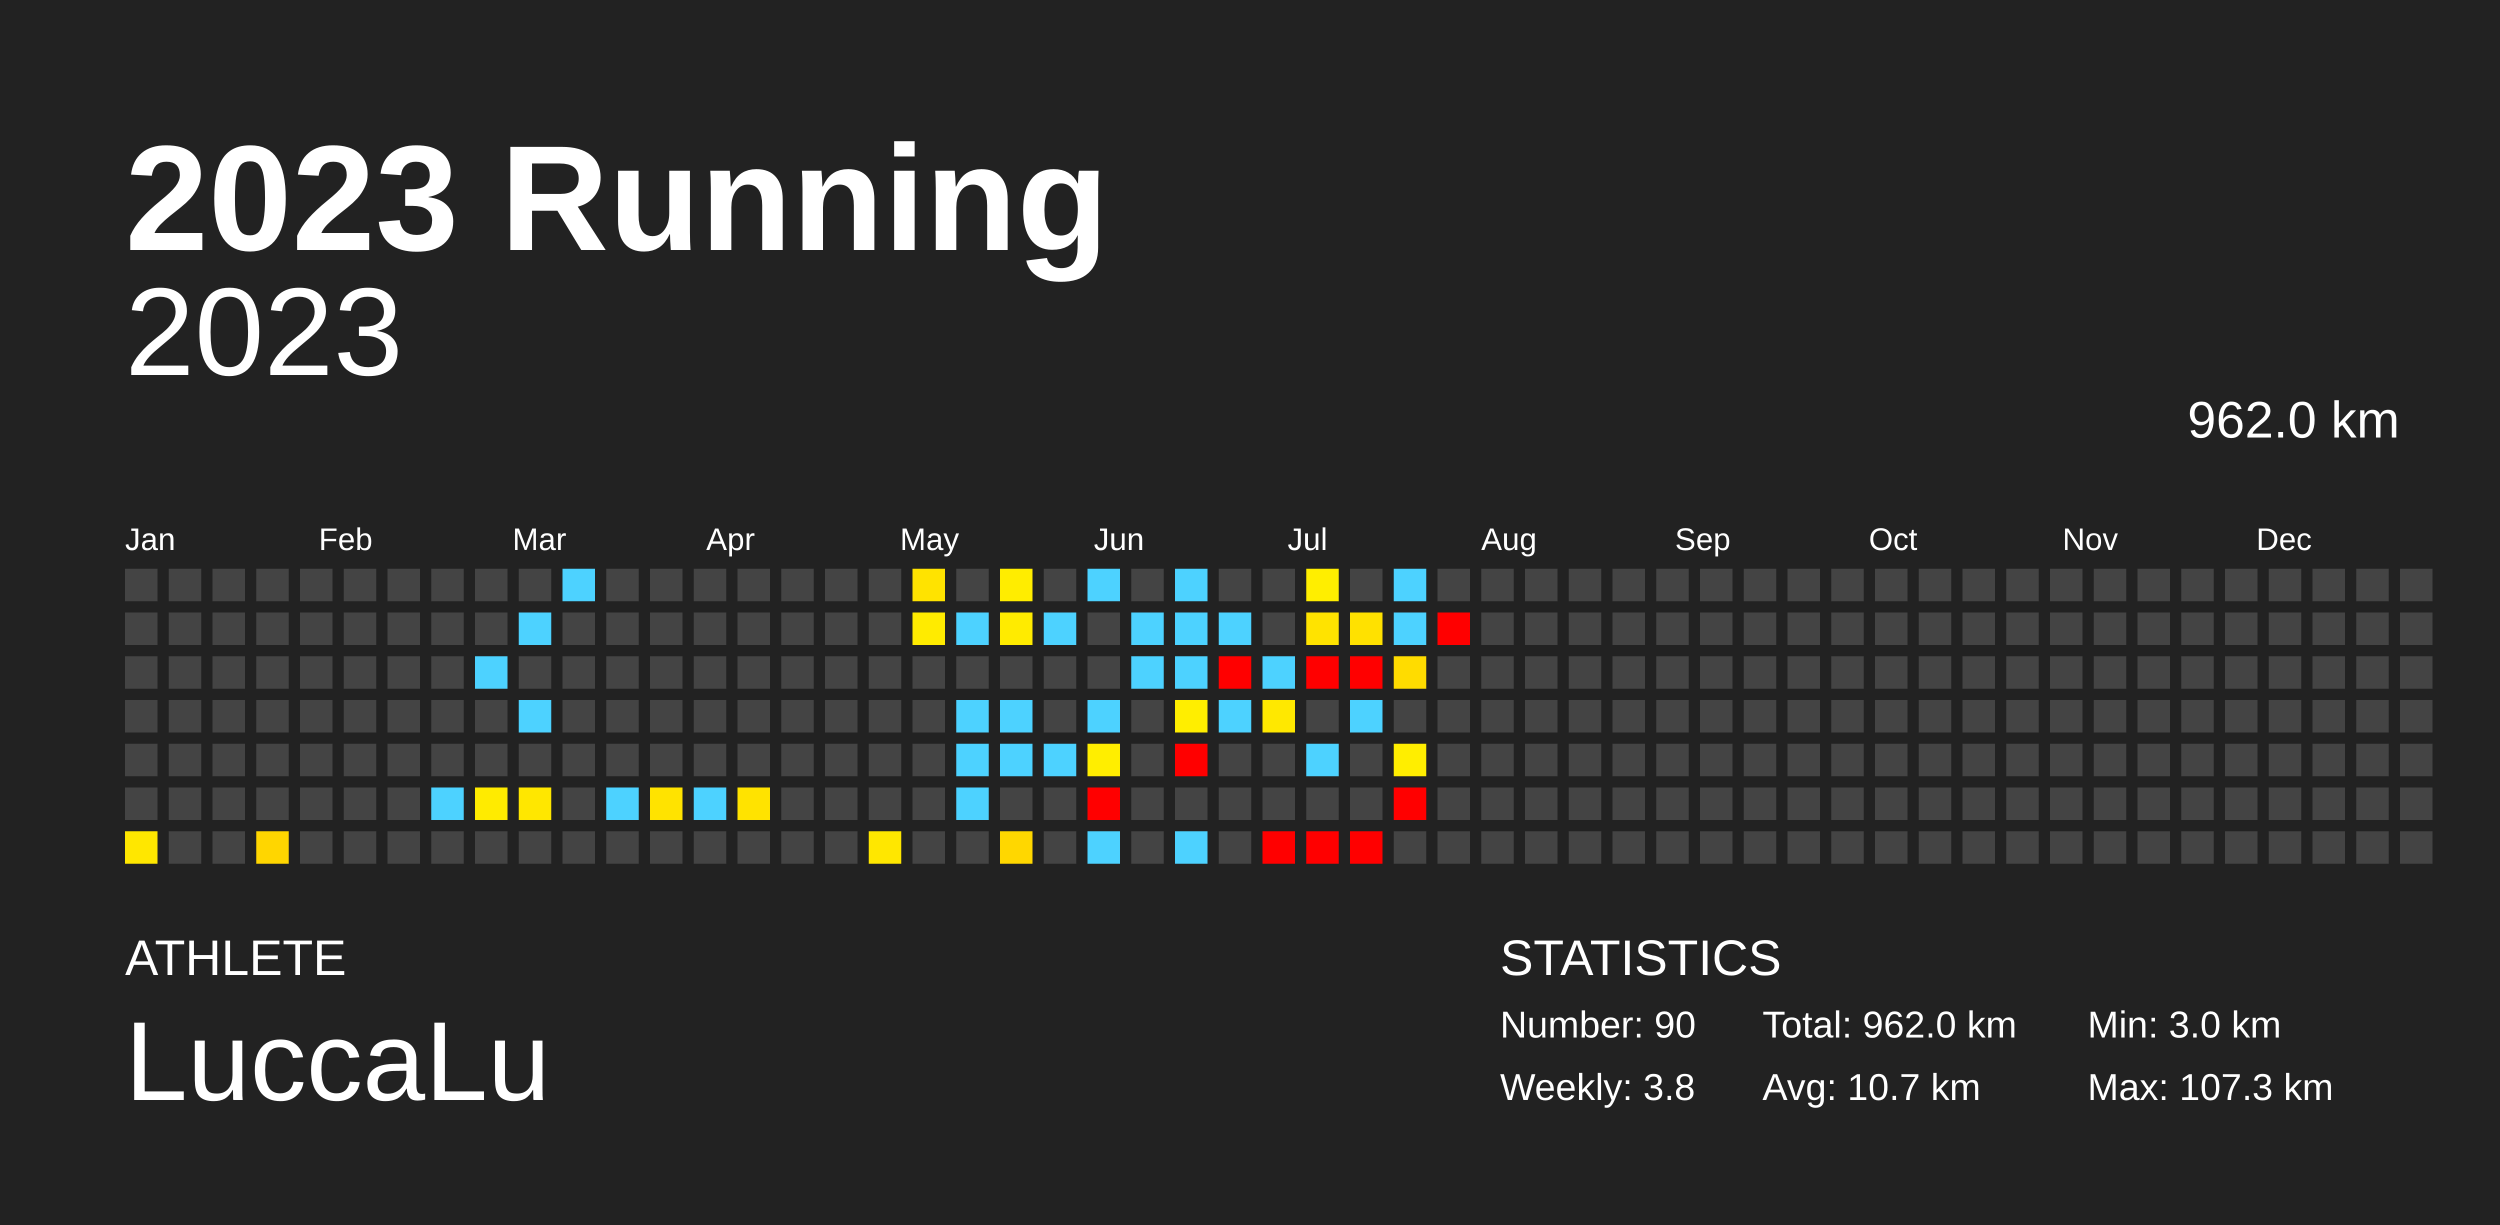
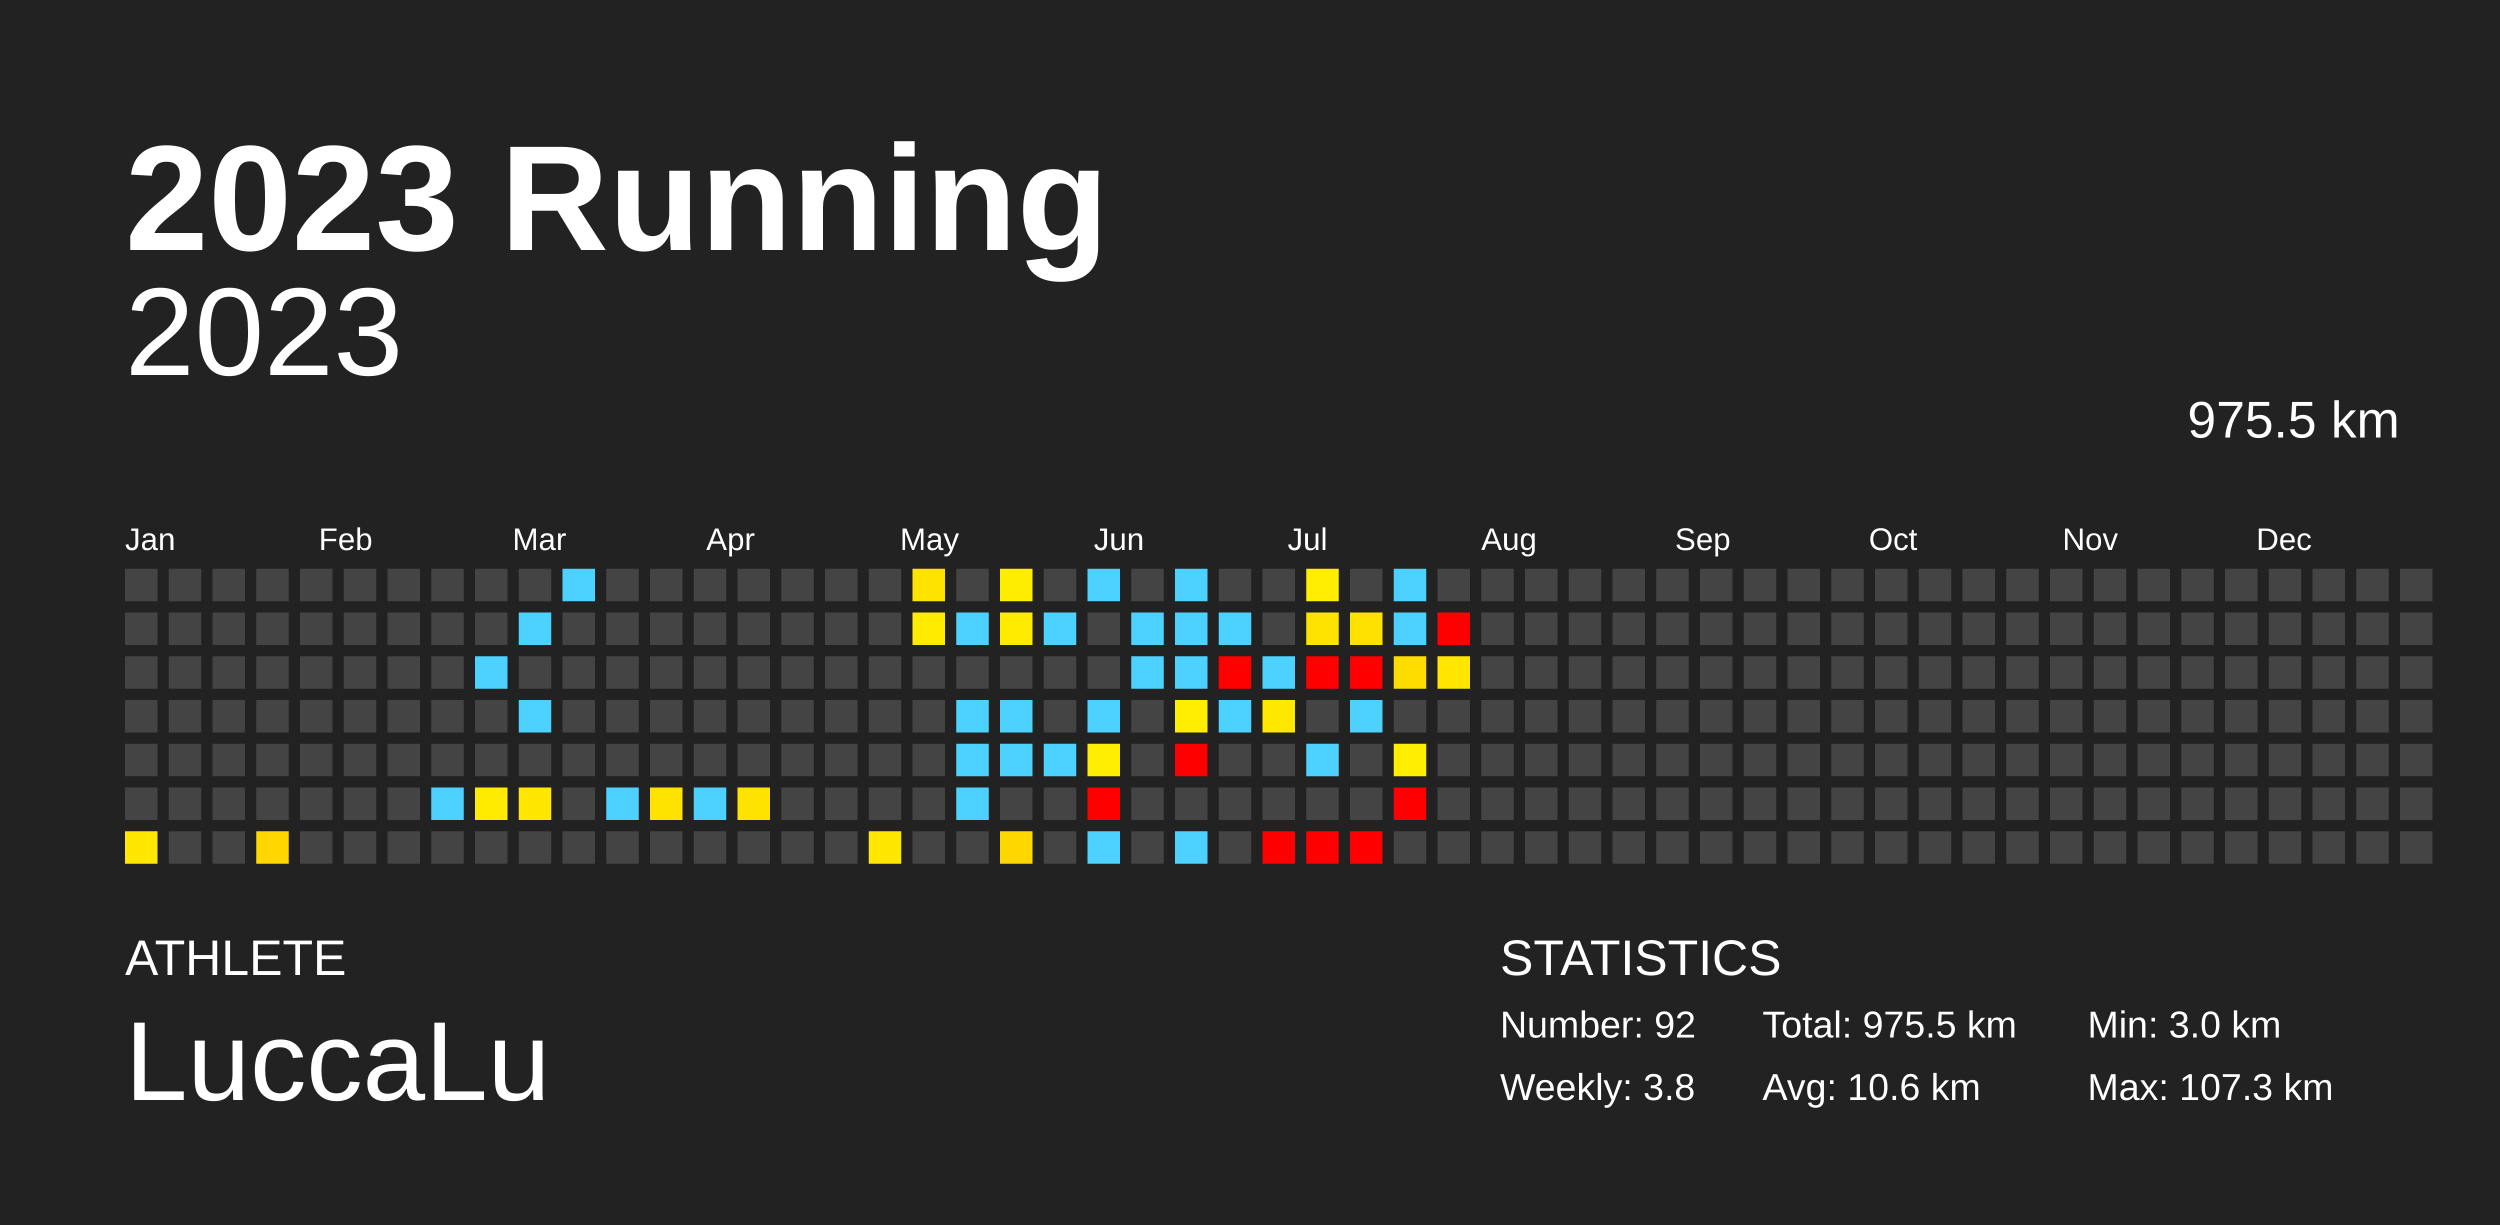
<svg xmlns="http://www.w3.org/2000/svg" baseProfile="full" height="98mm" version="1.1" viewBox="0,0,200,98" width="200mm">
  <defs />
  <rect fill="#222222" height="98" width="200" x="0" y="0" />
  <text fill="#FFFFFF" style="font-size:12px; font-family:Arial; font-weight:bold;" x="10" y="20">2023 Running</text>
  <text fill="#FFFFFF" style="font-size:4px; font-family:Arial" x="10" y="78">ATHLETE</text>
  <text fill="#FFFFFF" style="font-size:9px; font-family:Arial" x="10" y="88">LuccaLu</text>
  <text fill="#FFFFFF" style="font-size:4px; font-family:Arial" x="120" y="78">STATISTICS</text>
-   <text fill="#FFFFFF" style="font-size:3px; font-family:Arial" x="120" y="83">Number: 90</text>
+   <text fill="#FFFFFF" style="font-size:3px; font-family:Arial" x="120" y="83">Number: 92</text>
  <text fill="#FFFFFF" style="font-size:3px; font-family:Arial" x="120" y="88">Weekly: 3.8</text>
-   <text fill="#FFFFFF" style="font-size:3px; font-family:Arial" x="141" y="83">Total: 962.0 km</text>
-   <text fill="#FFFFFF" style="font-size:3px; font-family:Arial" x="141" y="88">Avg: 10.7 km</text>
+   <text fill="#FFFFFF" style="font-size:3px; font-family:Arial" x="141" y="83">Total: 975.5 km</text>
+   <text fill="#FFFFFF" style="font-size:3px; font-family:Arial" x="141" y="88">Avg: 10.6 km</text>
  <text fill="#FFFFFF" style="font-size:3px; font-family:Arial" x="167" y="83">Min: 3.0 km</text>
  <text fill="#FFFFFF" style="font-size:3px; font-family:Arial" x="167" y="88">Max: 107.3 km</text>
  <text alignment-baseline="hanging" fill="#FFFFFF" style="font-size:10.0px; font-family:Arial;" x="10" y="30">2023</text>
-   <text alignment-baseline="hanging" fill="#FFFFFF" style="font-size:4.125px; font-family:Arial;" x="175" y="35">962.0 km</text>
+   <text alignment-baseline="hanging" fill="#FFFFFF" style="font-size:4.125px; font-family:Arial;" x="175" y="35">975.5 km</text>
  <text fill="#FFFFFF" style="font-size:2.5px; font-family:Arial" x="10.0" y="44">Jan</text>
  <text fill="#FFFFFF" style="font-size:2.5px; font-family:Arial" x="25.5" y="44">Feb</text>
  <text fill="#FFFFFF" style="font-size:2.5px; font-family:Arial" x="41.0" y="44">Mar</text>
  <text fill="#FFFFFF" style="font-size:2.5px; font-family:Arial" x="56.5" y="44">Apr</text>
  <text fill="#FFFFFF" style="font-size:2.5px; font-family:Arial" x="72.0" y="44">May</text>
  <text fill="#FFFFFF" style="font-size:2.5px; font-family:Arial" x="87.5" y="44">Jun</text>
  <text fill="#FFFFFF" style="font-size:2.5px; font-family:Arial" x="103.0" y="44">Jul</text>
  <text fill="#FFFFFF" style="font-size:2.5px; font-family:Arial" x="118.5" y="44">Aug</text>
  <text fill="#FFFFFF" style="font-size:2.5px; font-family:Arial" x="134.0" y="44">Sep</text>
  <text fill="#FFFFFF" style="font-size:2.5px; font-family:Arial" x="149.5" y="44">Oct</text>
  <text fill="#FFFFFF" style="font-size:2.5px; font-family:Arial" x="165.0" y="44">Nov</text>
  <text fill="#FFFFFF" style="font-size:2.5px; font-family:Arial" x="180.5" y="44">Dec</text>
  <rect fill="#444444" height="2.6" width="2.6" x="10.0" y="45.5" />
  <rect fill="#444444" height="2.6" width="2.6" x="10.0" y="49.0" />
  <rect fill="#444444" height="2.6" width="2.6" x="10.0" y="52.5" />
  <rect fill="#444444" height="2.6" width="2.6" x="10.0" y="56.0" />
  <rect fill="#444444" height="2.6" width="2.6" x="10.0" y="59.5" />
  <rect fill="#444444" height="2.6" width="2.6" x="10.0" y="63.0" />
  <rect fill="#ffe700" height="2.6" width="2.6" x="10.0" y="66.5" />
  <rect fill="#444444" height="2.6" width="2.6" x="13.5" y="45.5" />
  <rect fill="#444444" height="2.6" width="2.6" x="13.5" y="49.0" />
  <rect fill="#444444" height="2.6" width="2.6" x="13.5" y="52.5" />
  <rect fill="#444444" height="2.6" width="2.6" x="13.5" y="56.0" />
  <rect fill="#444444" height="2.6" width="2.6" x="13.5" y="59.5" />
  <rect fill="#444444" height="2.6" width="2.6" x="13.5" y="63.0" />
  <rect fill="#444444" height="2.6" width="2.6" x="13.5" y="66.5" />
  <rect fill="#444444" height="2.6" width="2.6" x="17.0" y="45.5" />
  <rect fill="#444444" height="2.6" width="2.6" x="17.0" y="49.0" />
  <rect fill="#444444" height="2.6" width="2.6" x="17.0" y="52.5" />
  <rect fill="#444444" height="2.6" width="2.6" x="17.0" y="56.0" />
  <rect fill="#444444" height="2.6" width="2.6" x="17.0" y="59.5" />
  <rect fill="#444444" height="2.6" width="2.6" x="17.0" y="63.0" />
  <rect fill="#444444" height="2.6" width="2.6" x="17.0" y="66.5" />
  <rect fill="#444444" height="2.6" width="2.6" x="20.5" y="45.5" />
  <rect fill="#444444" height="2.6" width="2.6" x="20.5" y="49.0" />
  <rect fill="#444444" height="2.6" width="2.6" x="20.5" y="52.5" />
  <rect fill="#444444" height="2.6" width="2.6" x="20.5" y="56.0" />
  <rect fill="#444444" height="2.6" width="2.6" x="20.5" y="59.5" />
  <rect fill="#444444" height="2.6" width="2.6" x="20.5" y="63.0" />
  <rect fill="#ffd600" height="2.6" width="2.6" x="20.5" y="66.5" />
  <rect fill="#444444" height="2.6" width="2.6" x="24.0" y="45.5" />
  <rect fill="#444444" height="2.6" width="2.6" x="24.0" y="49.0" />
  <rect fill="#444444" height="2.6" width="2.6" x="24.0" y="52.5" />
  <rect fill="#444444" height="2.6" width="2.6" x="24.0" y="56.0" />
  <rect fill="#444444" height="2.6" width="2.6" x="24.0" y="59.5" />
  <rect fill="#444444" height="2.6" width="2.6" x="24.0" y="63.0" />
  <rect fill="#444444" height="2.6" width="2.6" x="24.0" y="66.5" />
  <rect fill="#444444" height="2.6" width="2.6" x="27.5" y="45.5" />
  <rect fill="#444444" height="2.6" width="2.6" x="27.5" y="49.0" />
  <rect fill="#444444" height="2.6" width="2.6" x="27.5" y="52.5" />
  <rect fill="#444444" height="2.6" width="2.6" x="27.5" y="56.0" />
  <rect fill="#444444" height="2.6" width="2.6" x="27.5" y="59.5" />
  <rect fill="#444444" height="2.6" width="2.6" x="27.5" y="63.0" />
  <rect fill="#444444" height="2.6" width="2.6" x="27.5" y="66.5" />
  <rect fill="#444444" height="2.6" width="2.6" x="31.0" y="45.5" />
  <rect fill="#444444" height="2.6" width="2.6" x="31.0" y="49.0" />
  <rect fill="#444444" height="2.6" width="2.6" x="31.0" y="52.5" />
  <rect fill="#444444" height="2.6" width="2.6" x="31.0" y="56.0" />
  <rect fill="#444444" height="2.6" width="2.6" x="31.0" y="59.5" />
  <rect fill="#444444" height="2.6" width="2.6" x="31.0" y="63.0" />
  <rect fill="#444444" height="2.6" width="2.6" x="31.0" y="66.5" />
  <rect fill="#444444" height="2.6" width="2.6" x="34.5" y="45.5" />
  <rect fill="#444444" height="2.6" width="2.6" x="34.5" y="49.0" />
  <rect fill="#444444" height="2.6" width="2.6" x="34.5" y="52.5" />
  <rect fill="#444444" height="2.6" width="2.6" x="34.5" y="56.0" />
  <rect fill="#444444" height="2.6" width="2.6" x="34.5" y="59.5" />
  <rect fill="#4dd2ff" height="2.6" width="2.6" x="34.5" y="63.0" />
  <rect fill="#444444" height="2.6" width="2.6" x="34.5" y="66.5" />
  <rect fill="#444444" height="2.6" width="2.6" x="38.0" y="45.5" />
  <rect fill="#444444" height="2.6" width="2.6" x="38.0" y="49.0" />
  <rect fill="#4dd2ff" height="2.6" width="2.6" x="38.0" y="52.5" />
  <rect fill="#444444" height="2.6" width="2.6" x="38.0" y="56.0" />
  <rect fill="#444444" height="2.6" width="2.6" x="38.0" y="59.5" />
  <rect fill="#ffeb00" height="2.6" width="2.6" x="38.0" y="63.0" />
  <rect fill="#444444" height="2.6" width="2.6" x="38.0" y="66.5" />
  <rect fill="#444444" height="2.6" width="2.6" x="41.5" y="45.5" />
  <rect fill="#4dd2ff" height="2.6" width="2.6" x="41.5" y="49.0" />
  <rect fill="#444444" height="2.6" width="2.6" x="41.5" y="52.5" />
  <rect fill="#4dd2ff" height="2.6" width="2.6" x="41.5" y="56.0" />
  <rect fill="#444444" height="2.6" width="2.6" x="41.5" y="59.5" />
  <rect fill="#ffe700" height="2.6" width="2.6" x="41.5" y="63.0" />
  <rect fill="#444444" height="2.6" width="2.6" x="41.5" y="66.5" />
  <rect fill="#4dd2ff" height="2.6" width="2.6" x="45.0" y="45.5" />
  <rect fill="#444444" height="2.6" width="2.6" x="45.0" y="49.0" />
  <rect fill="#444444" height="2.6" width="2.6" x="45.0" y="52.5" />
  <rect fill="#444444" height="2.6" width="2.6" x="45.0" y="56.0" />
  <rect fill="#444444" height="2.6" width="2.6" x="45.0" y="59.5" />
  <rect fill="#444444" height="2.6" width="2.6" x="45.0" y="63.0" />
  <rect fill="#444444" height="2.6" width="2.6" x="45.0" y="66.5" />
  <rect fill="#444444" height="2.6" width="2.6" x="48.5" y="45.5" />
  <rect fill="#444444" height="2.6" width="2.6" x="48.5" y="49.0" />
  <rect fill="#444444" height="2.6" width="2.6" x="48.5" y="52.5" />
  <rect fill="#444444" height="2.6" width="2.6" x="48.5" y="56.0" />
  <rect fill="#444444" height="2.6" width="2.6" x="48.5" y="59.5" />
  <rect fill="#4dd2ff" height="2.6" width="2.6" x="48.5" y="63.0" />
  <rect fill="#444444" height="2.6" width="2.6" x="48.5" y="66.5" />
  <rect fill="#444444" height="2.6" width="2.6" x="52.0" y="45.5" />
  <rect fill="#444444" height="2.6" width="2.6" x="52.0" y="49.0" />
  <rect fill="#444444" height="2.6" width="2.6" x="52.0" y="52.5" />
  <rect fill="#444444" height="2.6" width="2.6" x="52.0" y="56.0" />
  <rect fill="#444444" height="2.6" width="2.6" x="52.0" y="59.5" />
  <rect fill="#ffe300" height="2.6" width="2.6" x="52.0" y="63.0" />
  <rect fill="#444444" height="2.6" width="2.6" x="52.0" y="66.5" />
  <rect fill="#444444" height="2.6" width="2.6" x="55.5" y="45.5" />
  <rect fill="#444444" height="2.6" width="2.6" x="55.5" y="49.0" />
  <rect fill="#444444" height="2.6" width="2.6" x="55.5" y="52.5" />
  <rect fill="#444444" height="2.6" width="2.6" x="55.5" y="56.0" />
  <rect fill="#444444" height="2.6" width="2.6" x="55.5" y="59.5" />
  <rect fill="#4dd2ff" height="2.6" width="2.6" x="55.5" y="63.0" />
  <rect fill="#444444" height="2.6" width="2.6" x="55.5" y="66.5" />
  <rect fill="#444444" height="2.6" width="2.6" x="59.0" y="45.5" />
  <rect fill="#444444" height="2.6" width="2.6" x="59.0" y="49.0" />
  <rect fill="#444444" height="2.6" width="2.6" x="59.0" y="52.5" />
  <rect fill="#444444" height="2.6" width="2.6" x="59.0" y="56.0" />
  <rect fill="#444444" height="2.6" width="2.6" x="59.0" y="59.5" />
  <rect fill="#ffe300" height="2.6" width="2.6" x="59.0" y="63.0" />
  <rect fill="#444444" height="2.6" width="2.6" x="59.0" y="66.5" />
  <rect fill="#444444" height="2.6" width="2.6" x="62.5" y="45.5" />
  <rect fill="#444444" height="2.6" width="2.6" x="62.5" y="49.0" />
  <rect fill="#444444" height="2.6" width="2.6" x="62.5" y="52.5" />
  <rect fill="#444444" height="2.6" width="2.6" x="62.5" y="56.0" />
  <rect fill="#444444" height="2.6" width="2.6" x="62.5" y="59.5" />
  <rect fill="#444444" height="2.6" width="2.6" x="62.5" y="63.0" />
  <rect fill="#444444" height="2.6" width="2.6" x="62.5" y="66.5" />
  <rect fill="#444444" height="2.6" width="2.6" x="66.0" y="45.5" />
  <rect fill="#444444" height="2.6" width="2.6" x="66.0" y="49.0" />
  <rect fill="#444444" height="2.6" width="2.6" x="66.0" y="52.5" />
  <rect fill="#444444" height="2.6" width="2.6" x="66.0" y="56.0" />
  <rect fill="#444444" height="2.6" width="2.6" x="66.0" y="59.5" />
  <rect fill="#444444" height="2.6" width="2.6" x="66.0" y="63.0" />
  <rect fill="#444444" height="2.6" width="2.6" x="66.0" y="66.5" />
  <rect fill="#444444" height="2.6" width="2.6" x="69.5" y="45.5" />
  <rect fill="#444444" height="2.6" width="2.6" x="69.5" y="49.0" />
  <rect fill="#444444" height="2.6" width="2.6" x="69.5" y="52.5" />
  <rect fill="#444444" height="2.6" width="2.6" x="69.5" y="56.0" />
  <rect fill="#444444" height="2.6" width="2.6" x="69.5" y="59.5" />
  <rect fill="#444444" height="2.6" width="2.6" x="69.5" y="63.0" />
  <rect fill="#ffe700" height="2.6" width="2.6" x="69.5" y="66.5" />
  <rect fill="#ffe300" height="2.6" width="2.6" x="73.0" y="45.5" />
  <rect fill="#ffeb00" height="2.6" width="2.6" x="73.0" y="49.0" />
  <rect fill="#444444" height="2.6" width="2.6" x="73.0" y="52.5" />
  <rect fill="#444444" height="2.6" width="2.6" x="73.0" y="56.0" />
  <rect fill="#444444" height="2.6" width="2.6" x="73.0" y="59.5" />
  <rect fill="#444444" height="2.6" width="2.6" x="73.0" y="63.0" />
  <rect fill="#444444" height="2.6" width="2.6" x="73.0" y="66.5" />
  <rect fill="#444444" height="2.6" width="2.6" x="76.5" y="45.5" />
  <rect fill="#4dd2ff" height="2.6" width="2.6" x="76.5" y="49.0" />
  <rect fill="#444444" height="2.6" width="2.6" x="76.5" y="52.5" />
  <rect fill="#4dd2ff" height="2.6" width="2.6" x="76.5" y="56.0" />
  <rect fill="#4dd2ff" height="2.6" width="2.6" x="76.5" y="59.5" />
  <rect fill="#4dd2ff" height="2.6" width="2.6" x="76.5" y="63.0" />
  <rect fill="#444444" height="2.6" width="2.6" x="76.5" y="66.5" />
  <rect fill="#ffed00" height="2.6" width="2.6" x="80.0" y="45.5" />
  <rect fill="#ffeb00" height="2.6" width="2.6" x="80.0" y="49.0" />
  <rect fill="#444444" height="2.6" width="2.6" x="80.0" y="52.5" />
  <rect fill="#4dd2ff" height="2.6" width="2.6" x="80.0" y="56.0" />
  <rect fill="#4dd2ff" height="2.6" width="2.6" x="80.0" y="59.5" />
  <rect fill="#444444" height="2.6" width="2.6" x="80.0" y="63.0" />
  <rect fill="#ffd700" height="2.6" width="2.6" x="80.0" y="66.5" />
  <rect fill="#444444" height="2.6" width="2.6" x="83.5" y="45.5" />
  <rect fill="#4dd2ff" height="2.6" width="2.6" x="83.5" y="49.0" />
  <rect fill="#444444" height="2.6" width="2.6" x="83.5" y="52.5" />
  <rect fill="#444444" height="2.6" width="2.6" x="83.5" y="56.0" />
  <rect fill="#4dd2ff" height="2.6" width="2.6" x="83.5" y="59.5" />
  <rect fill="#444444" height="2.6" width="2.6" x="83.5" y="63.0" />
  <rect fill="#444444" height="2.6" width="2.6" x="83.5" y="66.5" />
  <rect fill="#4dd2ff" height="2.6" width="2.6" x="87.0" y="45.5" />
  <rect fill="#444444" height="2.6" width="2.6" x="87.0" y="49.0" />
  <rect fill="#444444" height="2.6" width="2.6" x="87.0" y="52.5" />
  <rect fill="#4dd2ff" height="2.6" width="2.6" x="87.0" y="56.0" />
  <rect fill="#ffee00" height="2.6" width="2.6" x="87.0" y="59.5" />
  <rect fill="red" height="2.6" width="2.6" x="87.0" y="63.0" />
  <rect fill="#4dd2ff" height="2.6" width="2.6" x="87.0" y="66.5" />
  <rect fill="#444444" height="2.6" width="2.6" x="90.5" y="45.5" />
  <rect fill="#4dd2ff" height="2.6" width="2.6" x="90.5" y="49.0" />
  <rect fill="#4dd2ff" height="2.6" width="2.6" x="90.5" y="52.5" />
  <rect fill="#444444" height="2.6" width="2.6" x="90.5" y="56.0" />
  <rect fill="#444444" height="2.6" width="2.6" x="90.5" y="59.5" />
  <rect fill="#444444" height="2.6" width="2.6" x="90.5" y="63.0" />
  <rect fill="#444444" height="2.6" width="2.6" x="90.5" y="66.5" />
  <rect fill="#4dd2ff" height="2.6" width="2.6" x="94.0" y="45.5" />
  <rect fill="#4dd2ff" height="2.6" width="2.6" x="94.0" y="49.0" />
  <rect fill="#4dd2ff" height="2.6" width="2.6" x="94.0" y="52.5" />
  <rect fill="#ffee00" height="2.6" width="2.6" x="94.0" y="56.0" />
  <rect fill="red" height="2.6" width="2.6" x="94.0" y="59.5" />
  <rect fill="#444444" height="2.6" width="2.6" x="94.0" y="63.0" />
  <rect fill="#4dd2ff" height="2.6" width="2.6" x="94.0" y="66.5" />
  <rect fill="#444444" height="2.6" width="2.6" x="97.5" y="45.5" />
  <rect fill="#4dd2ff" height="2.6" width="2.6" x="97.5" y="49.0" />
  <rect fill="red" height="2.6" width="2.6" x="97.5" y="52.5" />
  <rect fill="#4dd2ff" height="2.6" width="2.6" x="97.5" y="56.0" />
  <rect fill="#444444" height="2.6" width="2.6" x="97.5" y="59.5" />
  <rect fill="#444444" height="2.6" width="2.6" x="97.5" y="63.0" />
  <rect fill="#444444" height="2.6" width="2.6" x="97.5" y="66.5" />
  <rect fill="#444444" height="2.6" width="2.6" x="101.0" y="45.5" />
  <rect fill="#444444" height="2.6" width="2.6" x="101.0" y="49.0" />
  <rect fill="#4dd2ff" height="2.6" width="2.6" x="101.0" y="52.5" />
  <rect fill="#ffe800" height="2.6" width="2.6" x="101.0" y="56.0" />
  <rect fill="#444444" height="2.6" width="2.6" x="101.0" y="59.5" />
  <rect fill="#444444" height="2.6" width="2.6" x="101.0" y="63.0" />
  <rect fill="red" height="2.6" width="2.6" x="101.0" y="66.5" />
  <rect fill="#ffee00" height="2.6" width="2.6" x="104.5" y="45.5" />
  <rect fill="#ffe300" height="2.6" width="2.6" x="104.5" y="49.0" />
  <rect fill="red" height="2.6" width="2.6" x="104.5" y="52.5" />
  <rect fill="#444444" height="2.6" width="2.6" x="104.5" y="56.0" />
  <rect fill="#4dd2ff" height="2.6" width="2.6" x="104.5" y="59.5" />
  <rect fill="#444444" height="2.6" width="2.6" x="104.5" y="63.0" />
  <rect fill="red" height="2.6" width="2.6" x="104.5" y="66.5" />
  <rect fill="#444444" height="2.6" width="2.6" x="108.0" y="45.5" />
  <rect fill="#ffe100" height="2.6" width="2.6" x="108.0" y="49.0" />
  <rect fill="red" height="2.6" width="2.6" x="108.0" y="52.5" />
  <rect fill="#4dd2ff" height="2.6" width="2.6" x="108.0" y="56.0" />
  <rect fill="#444444" height="2.6" width="2.6" x="108.0" y="59.5" />
  <rect fill="#444444" height="2.6" width="2.6" x="108.0" y="63.0" />
  <rect fill="red" height="2.6" width="2.6" x="108.0" y="66.5" />
  <rect fill="#4dd2ff" height="2.6" width="2.6" x="111.5" y="45.5" />
  <rect fill="#4dd2ff" height="2.6" width="2.6" x="111.5" y="49.0" />
  <rect fill="#ffdc00" height="2.6" width="2.6" x="111.5" y="52.5" />
  <rect fill="#444444" height="2.6" width="2.6" x="111.5" y="56.0" />
  <rect fill="#ffee00" height="2.6" width="2.6" x="111.5" y="59.5" />
  <rect fill="red" height="2.6" width="2.6" x="111.5" y="63.0" />
  <rect fill="#444444" height="2.6" width="2.6" x="111.5" y="66.5" />
  <rect fill="#444444" height="2.6" width="2.6" x="115.0" y="45.5" />
  <rect fill="red" height="2.6" width="2.6" x="115.0" y="49.0" />
-   <rect fill="#444444" height="2.6" width="2.6" x="115.0" y="52.5" />
+   <rect fill="#ffe600" height="2.6" width="2.6" x="115.0" y="52.5" />
  <rect fill="#444444" height="2.6" width="2.6" x="115.0" y="56.0" />
  <rect fill="#444444" height="2.6" width="2.6" x="115.0" y="59.5" />
  <rect fill="#444444" height="2.6" width="2.6" x="115.0" y="63.0" />
  <rect fill="#444444" height="2.6" width="2.6" x="115.0" y="66.5" />
  <rect fill="#444444" height="2.6" width="2.6" x="118.5" y="45.5" />
  <rect fill="#444444" height="2.6" width="2.6" x="118.5" y="49.0" />
  <rect fill="#444444" height="2.6" width="2.6" x="118.5" y="52.5" />
  <rect fill="#444444" height="2.6" width="2.6" x="118.5" y="56.0" />
  <rect fill="#444444" height="2.6" width="2.6" x="118.5" y="59.5" />
  <rect fill="#444444" height="2.6" width="2.6" x="118.5" y="63.0" />
  <rect fill="#444444" height="2.6" width="2.6" x="118.5" y="66.5" />
  <rect fill="#444444" height="2.6" width="2.6" x="122.0" y="45.5" />
  <rect fill="#444444" height="2.6" width="2.6" x="122.0" y="49.0" />
  <rect fill="#444444" height="2.6" width="2.6" x="122.0" y="52.5" />
  <rect fill="#444444" height="2.6" width="2.6" x="122.0" y="56.0" />
  <rect fill="#444444" height="2.6" width="2.6" x="122.0" y="59.5" />
  <rect fill="#444444" height="2.6" width="2.6" x="122.0" y="63.0" />
  <rect fill="#444444" height="2.6" width="2.6" x="122.0" y="66.5" />
  <rect fill="#444444" height="2.6" width="2.6" x="125.5" y="45.5" />
  <rect fill="#444444" height="2.6" width="2.6" x="125.5" y="49.0" />
  <rect fill="#444444" height="2.6" width="2.6" x="125.5" y="52.5" />
  <rect fill="#444444" height="2.6" width="2.6" x="125.5" y="56.0" />
  <rect fill="#444444" height="2.6" width="2.6" x="125.5" y="59.5" />
  <rect fill="#444444" height="2.6" width="2.6" x="125.5" y="63.0" />
  <rect fill="#444444" height="2.6" width="2.6" x="125.5" y="66.5" />
  <rect fill="#444444" height="2.6" width="2.6" x="129.0" y="45.5" />
  <rect fill="#444444" height="2.6" width="2.6" x="129.0" y="49.0" />
  <rect fill="#444444" height="2.6" width="2.6" x="129.0" y="52.5" />
  <rect fill="#444444" height="2.6" width="2.6" x="129.0" y="56.0" />
  <rect fill="#444444" height="2.6" width="2.6" x="129.0" y="59.5" />
  <rect fill="#444444" height="2.6" width="2.6" x="129.0" y="63.0" />
  <rect fill="#444444" height="2.6" width="2.6" x="129.0" y="66.5" />
  <rect fill="#444444" height="2.6" width="2.6" x="132.5" y="45.5" />
  <rect fill="#444444" height="2.6" width="2.6" x="132.5" y="49.0" />
  <rect fill="#444444" height="2.6" width="2.6" x="132.5" y="52.5" />
  <rect fill="#444444" height="2.6" width="2.6" x="132.5" y="56.0" />
  <rect fill="#444444" height="2.6" width="2.6" x="132.5" y="59.5" />
  <rect fill="#444444" height="2.6" width="2.6" x="132.5" y="63.0" />
  <rect fill="#444444" height="2.6" width="2.6" x="132.5" y="66.5" />
  <rect fill="#444444" height="2.6" width="2.6" x="136.0" y="45.5" />
  <rect fill="#444444" height="2.6" width="2.6" x="136.0" y="49.0" />
  <rect fill="#444444" height="2.6" width="2.6" x="136.0" y="52.5" />
  <rect fill="#444444" height="2.6" width="2.6" x="136.0" y="56.0" />
  <rect fill="#444444" height="2.6" width="2.6" x="136.0" y="59.5" />
  <rect fill="#444444" height="2.6" width="2.6" x="136.0" y="63.0" />
  <rect fill="#444444" height="2.6" width="2.6" x="136.0" y="66.5" />
  <rect fill="#444444" height="2.6" width="2.6" x="139.5" y="45.5" />
  <rect fill="#444444" height="2.6" width="2.6" x="139.5" y="49.0" />
  <rect fill="#444444" height="2.6" width="2.6" x="139.5" y="52.5" />
  <rect fill="#444444" height="2.6" width="2.6" x="139.5" y="56.0" />
  <rect fill="#444444" height="2.6" width="2.6" x="139.5" y="59.5" />
  <rect fill="#444444" height="2.6" width="2.6" x="139.5" y="63.0" />
  <rect fill="#444444" height="2.6" width="2.6" x="139.5" y="66.5" />
  <rect fill="#444444" height="2.6" width="2.6" x="143.0" y="45.5" />
  <rect fill="#444444" height="2.6" width="2.6" x="143.0" y="49.0" />
  <rect fill="#444444" height="2.6" width="2.6" x="143.0" y="52.5" />
  <rect fill="#444444" height="2.6" width="2.6" x="143.0" y="56.0" />
  <rect fill="#444444" height="2.6" width="2.6" x="143.0" y="59.5" />
  <rect fill="#444444" height="2.6" width="2.6" x="143.0" y="63.0" />
  <rect fill="#444444" height="2.6" width="2.6" x="143.0" y="66.5" />
  <rect fill="#444444" height="2.6" width="2.6" x="146.5" y="45.5" />
  <rect fill="#444444" height="2.6" width="2.6" x="146.5" y="49.0" />
  <rect fill="#444444" height="2.6" width="2.6" x="146.5" y="52.5" />
  <rect fill="#444444" height="2.6" width="2.6" x="146.5" y="56.0" />
  <rect fill="#444444" height="2.6" width="2.6" x="146.5" y="59.5" />
  <rect fill="#444444" height="2.6" width="2.6" x="146.5" y="63.0" />
  <rect fill="#444444" height="2.6" width="2.6" x="146.5" y="66.5" />
  <rect fill="#444444" height="2.6" width="2.6" x="150.0" y="45.5" />
  <rect fill="#444444" height="2.6" width="2.6" x="150.0" y="49.0" />
  <rect fill="#444444" height="2.6" width="2.6" x="150.0" y="52.5" />
  <rect fill="#444444" height="2.6" width="2.6" x="150.0" y="56.0" />
  <rect fill="#444444" height="2.6" width="2.6" x="150.0" y="59.5" />
  <rect fill="#444444" height="2.6" width="2.6" x="150.0" y="63.0" />
  <rect fill="#444444" height="2.6" width="2.6" x="150.0" y="66.5" />
  <rect fill="#444444" height="2.6" width="2.6" x="153.5" y="45.5" />
  <rect fill="#444444" height="2.6" width="2.6" x="153.5" y="49.0" />
  <rect fill="#444444" height="2.6" width="2.6" x="153.5" y="52.5" />
  <rect fill="#444444" height="2.6" width="2.6" x="153.5" y="56.0" />
  <rect fill="#444444" height="2.6" width="2.6" x="153.5" y="59.5" />
  <rect fill="#444444" height="2.6" width="2.6" x="153.5" y="63.0" />
  <rect fill="#444444" height="2.6" width="2.6" x="153.5" y="66.5" />
  <rect fill="#444444" height="2.6" width="2.6" x="157.0" y="45.5" />
  <rect fill="#444444" height="2.6" width="2.6" x="157.0" y="49.0" />
  <rect fill="#444444" height="2.6" width="2.6" x="157.0" y="52.5" />
  <rect fill="#444444" height="2.6" width="2.6" x="157.0" y="56.0" />
  <rect fill="#444444" height="2.6" width="2.6" x="157.0" y="59.5" />
  <rect fill="#444444" height="2.6" width="2.6" x="157.0" y="63.0" />
  <rect fill="#444444" height="2.6" width="2.6" x="157.0" y="66.5" />
  <rect fill="#444444" height="2.6" width="2.6" x="160.5" y="45.5" />
  <rect fill="#444444" height="2.6" width="2.6" x="160.5" y="49.0" />
  <rect fill="#444444" height="2.6" width="2.6" x="160.5" y="52.5" />
  <rect fill="#444444" height="2.6" width="2.6" x="160.5" y="56.0" />
  <rect fill="#444444" height="2.6" width="2.6" x="160.5" y="59.5" />
  <rect fill="#444444" height="2.6" width="2.6" x="160.5" y="63.0" />
  <rect fill="#444444" height="2.6" width="2.6" x="160.5" y="66.5" />
  <rect fill="#444444" height="2.6" width="2.6" x="164.0" y="45.5" />
  <rect fill="#444444" height="2.6" width="2.6" x="164.0" y="49.0" />
  <rect fill="#444444" height="2.6" width="2.6" x="164.0" y="52.5" />
  <rect fill="#444444" height="2.6" width="2.6" x="164.0" y="56.0" />
  <rect fill="#444444" height="2.6" width="2.6" x="164.0" y="59.5" />
  <rect fill="#444444" height="2.6" width="2.6" x="164.0" y="63.0" />
  <rect fill="#444444" height="2.6" width="2.6" x="164.0" y="66.5" />
  <rect fill="#444444" height="2.6" width="2.6" x="167.5" y="45.5" />
  <rect fill="#444444" height="2.6" width="2.6" x="167.5" y="49.0" />
  <rect fill="#444444" height="2.6" width="2.6" x="167.5" y="52.5" />
  <rect fill="#444444" height="2.6" width="2.6" x="167.5" y="56.0" />
  <rect fill="#444444" height="2.6" width="2.6" x="167.5" y="59.5" />
  <rect fill="#444444" height="2.6" width="2.6" x="167.5" y="63.0" />
  <rect fill="#444444" height="2.6" width="2.6" x="167.5" y="66.5" />
  <rect fill="#444444" height="2.6" width="2.6" x="171.0" y="45.5" />
  <rect fill="#444444" height="2.6" width="2.6" x="171.0" y="49.0" />
  <rect fill="#444444" height="2.6" width="2.6" x="171.0" y="52.5" />
  <rect fill="#444444" height="2.6" width="2.6" x="171.0" y="56.0" />
  <rect fill="#444444" height="2.6" width="2.6" x="171.0" y="59.5" />
  <rect fill="#444444" height="2.6" width="2.6" x="171.0" y="63.0" />
  <rect fill="#444444" height="2.6" width="2.6" x="171.0" y="66.5" />
  <rect fill="#444444" height="2.6" width="2.6" x="174.5" y="45.5" />
  <rect fill="#444444" height="2.6" width="2.6" x="174.5" y="49.0" />
  <rect fill="#444444" height="2.6" width="2.6" x="174.5" y="52.5" />
  <rect fill="#444444" height="2.6" width="2.6" x="174.5" y="56.0" />
  <rect fill="#444444" height="2.6" width="2.6" x="174.5" y="59.5" />
  <rect fill="#444444" height="2.6" width="2.6" x="174.5" y="63.0" />
  <rect fill="#444444" height="2.6" width="2.6" x="174.5" y="66.5" />
  <rect fill="#444444" height="2.6" width="2.6" x="178.0" y="45.5" />
  <rect fill="#444444" height="2.6" width="2.6" x="178.0" y="49.0" />
  <rect fill="#444444" height="2.6" width="2.6" x="178.0" y="52.5" />
  <rect fill="#444444" height="2.6" width="2.6" x="178.0" y="56.0" />
  <rect fill="#444444" height="2.6" width="2.6" x="178.0" y="59.5" />
  <rect fill="#444444" height="2.6" width="2.6" x="178.0" y="63.0" />
  <rect fill="#444444" height="2.6" width="2.6" x="178.0" y="66.5" />
  <rect fill="#444444" height="2.6" width="2.6" x="181.5" y="45.5" />
  <rect fill="#444444" height="2.6" width="2.6" x="181.5" y="49.0" />
  <rect fill="#444444" height="2.6" width="2.6" x="181.5" y="52.5" />
  <rect fill="#444444" height="2.6" width="2.6" x="181.5" y="56.0" />
  <rect fill="#444444" height="2.6" width="2.6" x="181.5" y="59.5" />
  <rect fill="#444444" height="2.6" width="2.6" x="181.5" y="63.0" />
  <rect fill="#444444" height="2.6" width="2.6" x="181.5" y="66.5" />
  <rect fill="#444444" height="2.6" width="2.6" x="185.0" y="45.5" />
  <rect fill="#444444" height="2.6" width="2.6" x="185.0" y="49.0" />
  <rect fill="#444444" height="2.6" width="2.6" x="185.0" y="52.5" />
  <rect fill="#444444" height="2.6" width="2.6" x="185.0" y="56.0" />
  <rect fill="#444444" height="2.6" width="2.6" x="185.0" y="59.5" />
  <rect fill="#444444" height="2.6" width="2.6" x="185.0" y="63.0" />
  <rect fill="#444444" height="2.6" width="2.6" x="185.0" y="66.5" />
  <rect fill="#444444" height="2.6" width="2.6" x="188.5" y="45.5" />
  <rect fill="#444444" height="2.6" width="2.6" x="188.5" y="49.0" />
  <rect fill="#444444" height="2.6" width="2.6" x="188.5" y="52.5" />
  <rect fill="#444444" height="2.6" width="2.6" x="188.5" y="56.0" />
  <rect fill="#444444" height="2.6" width="2.6" x="188.5" y="59.5" />
  <rect fill="#444444" height="2.6" width="2.6" x="188.5" y="63.0" />
  <rect fill="#444444" height="2.6" width="2.6" x="188.5" y="66.5" />
  <rect fill="#444444" height="2.6" width="2.6" x="192.0" y="45.5" />
  <rect fill="#444444" height="2.6" width="2.6" x="192.0" y="49.0" />
  <rect fill="#444444" height="2.6" width="2.6" x="192.0" y="52.5" />
  <rect fill="#444444" height="2.6" width="2.6" x="192.0" y="56.0" />
  <rect fill="#444444" height="2.6" width="2.6" x="192.0" y="59.5" />
  <rect fill="#444444" height="2.6" width="2.6" x="192.0" y="63.0" />
  <rect fill="#444444" height="2.6" width="2.6" x="192.0" y="66.5" />
</svg>
